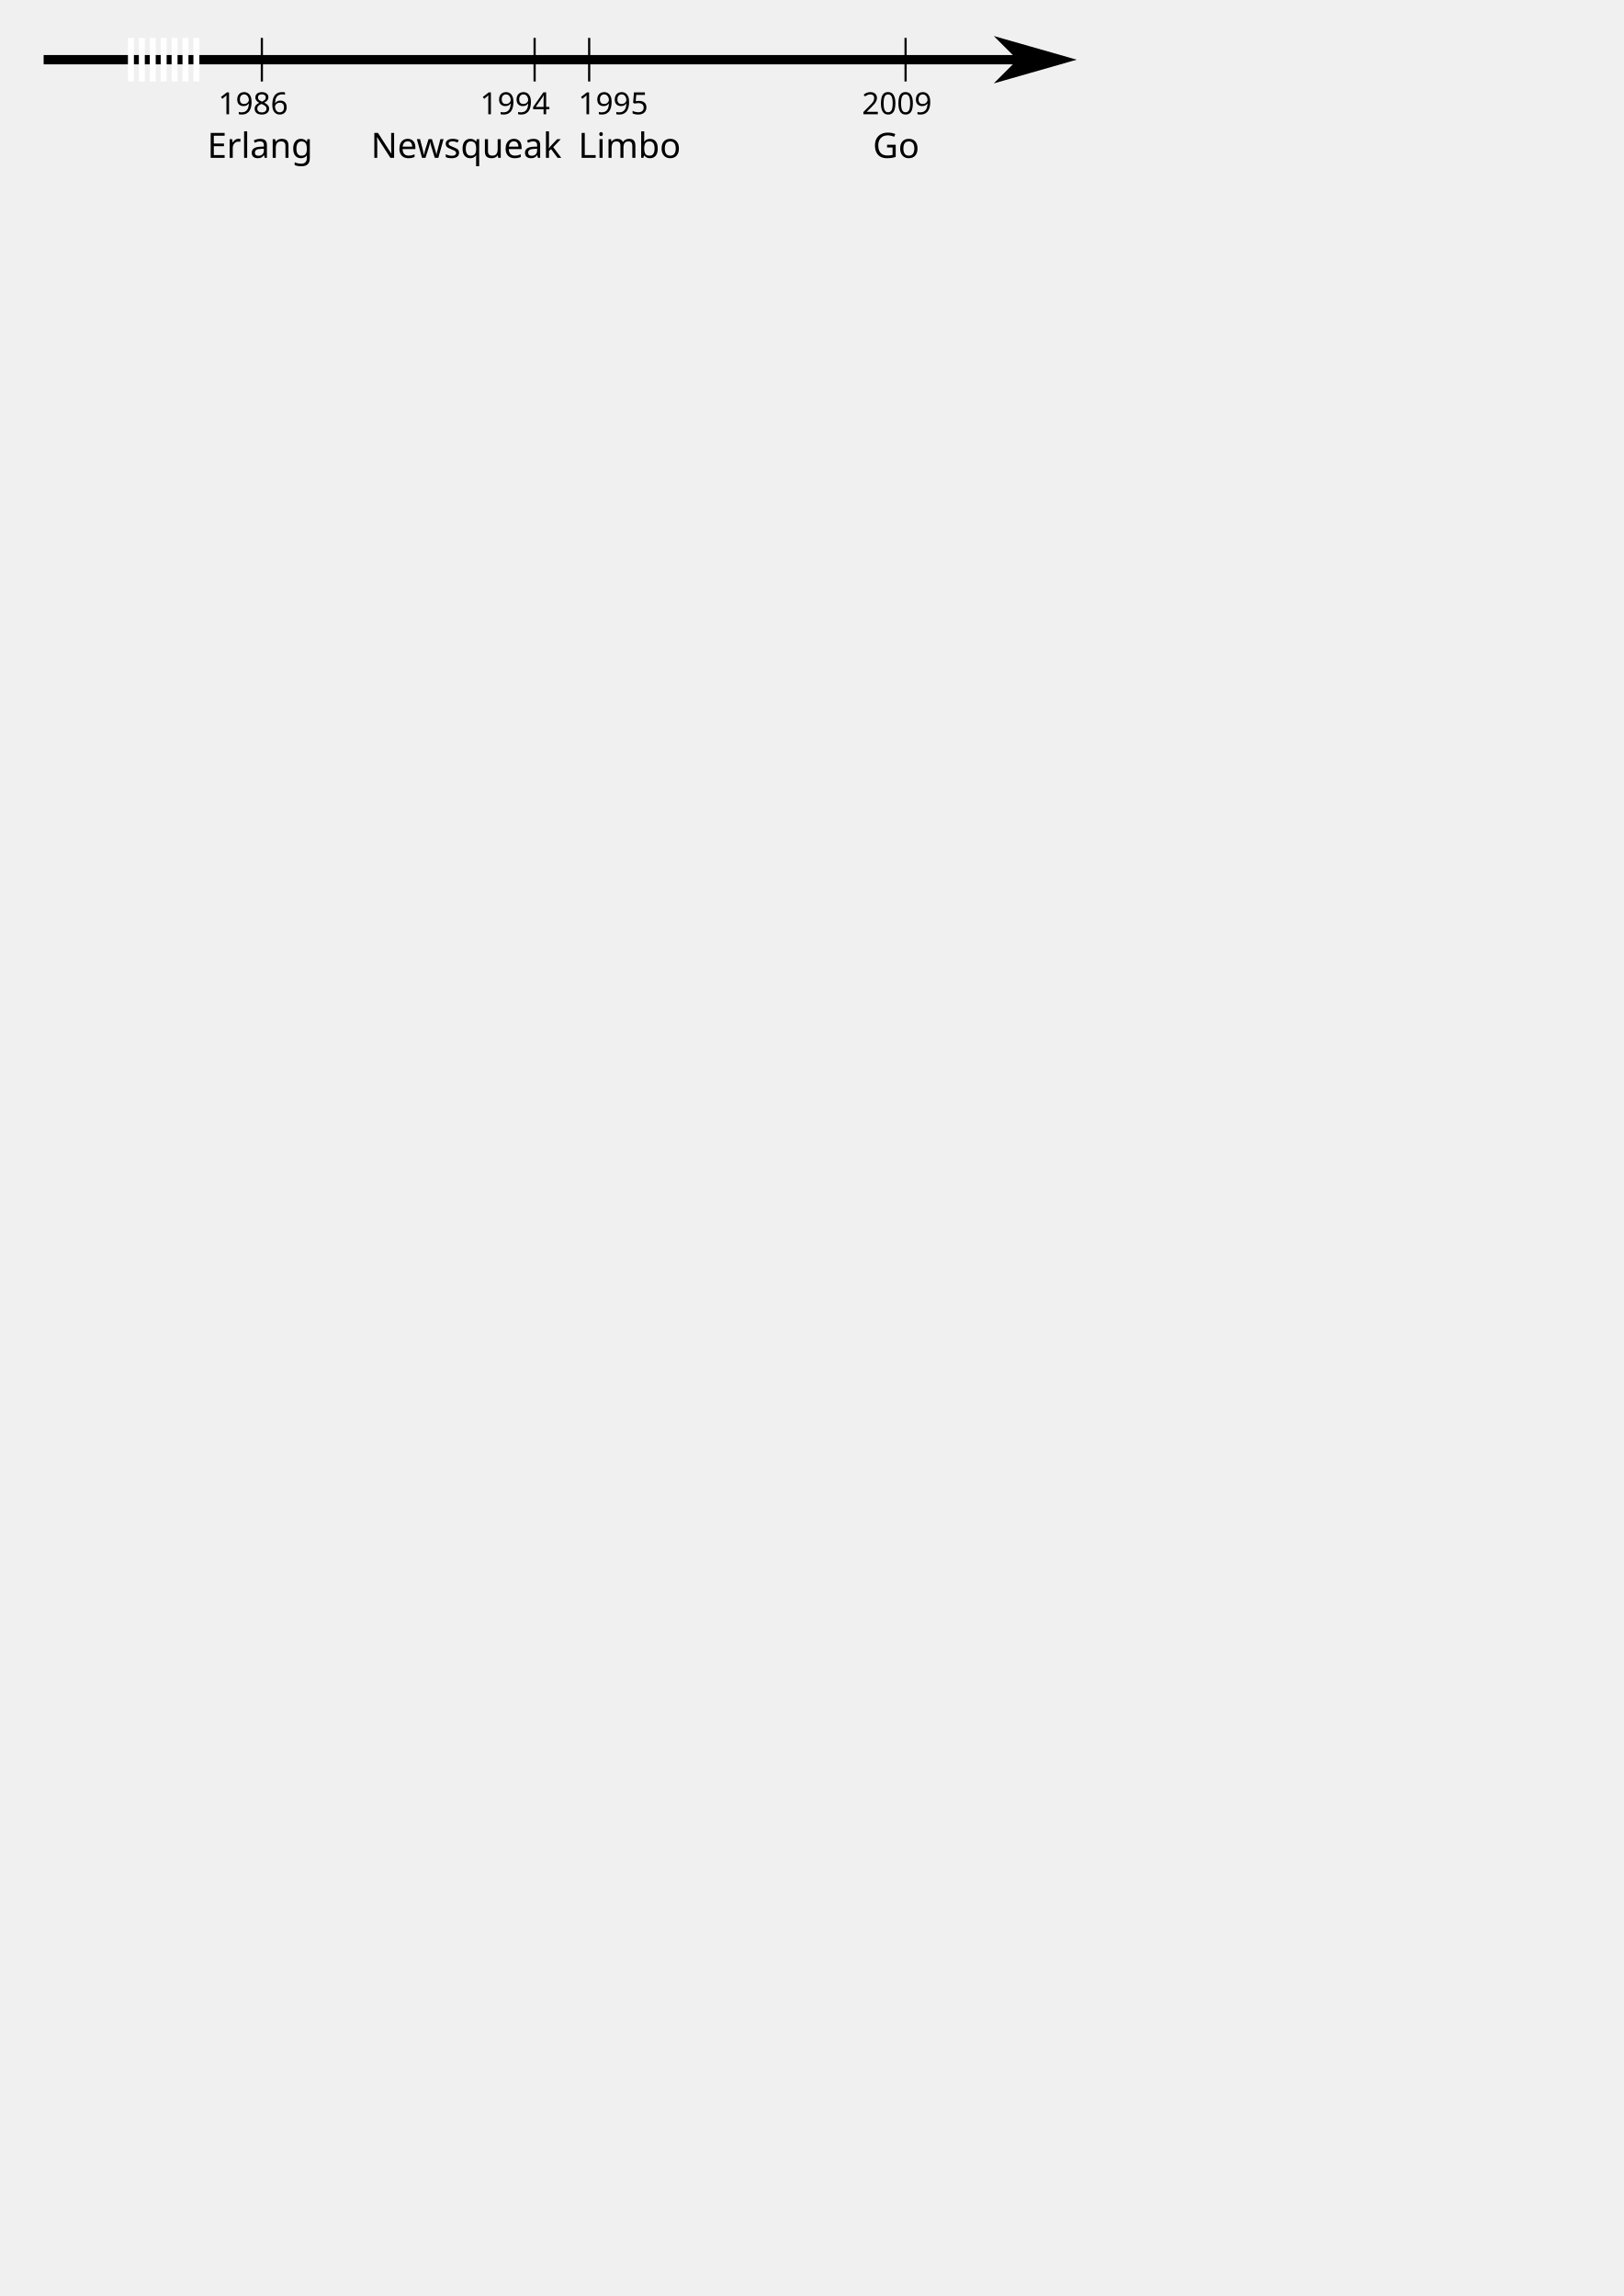
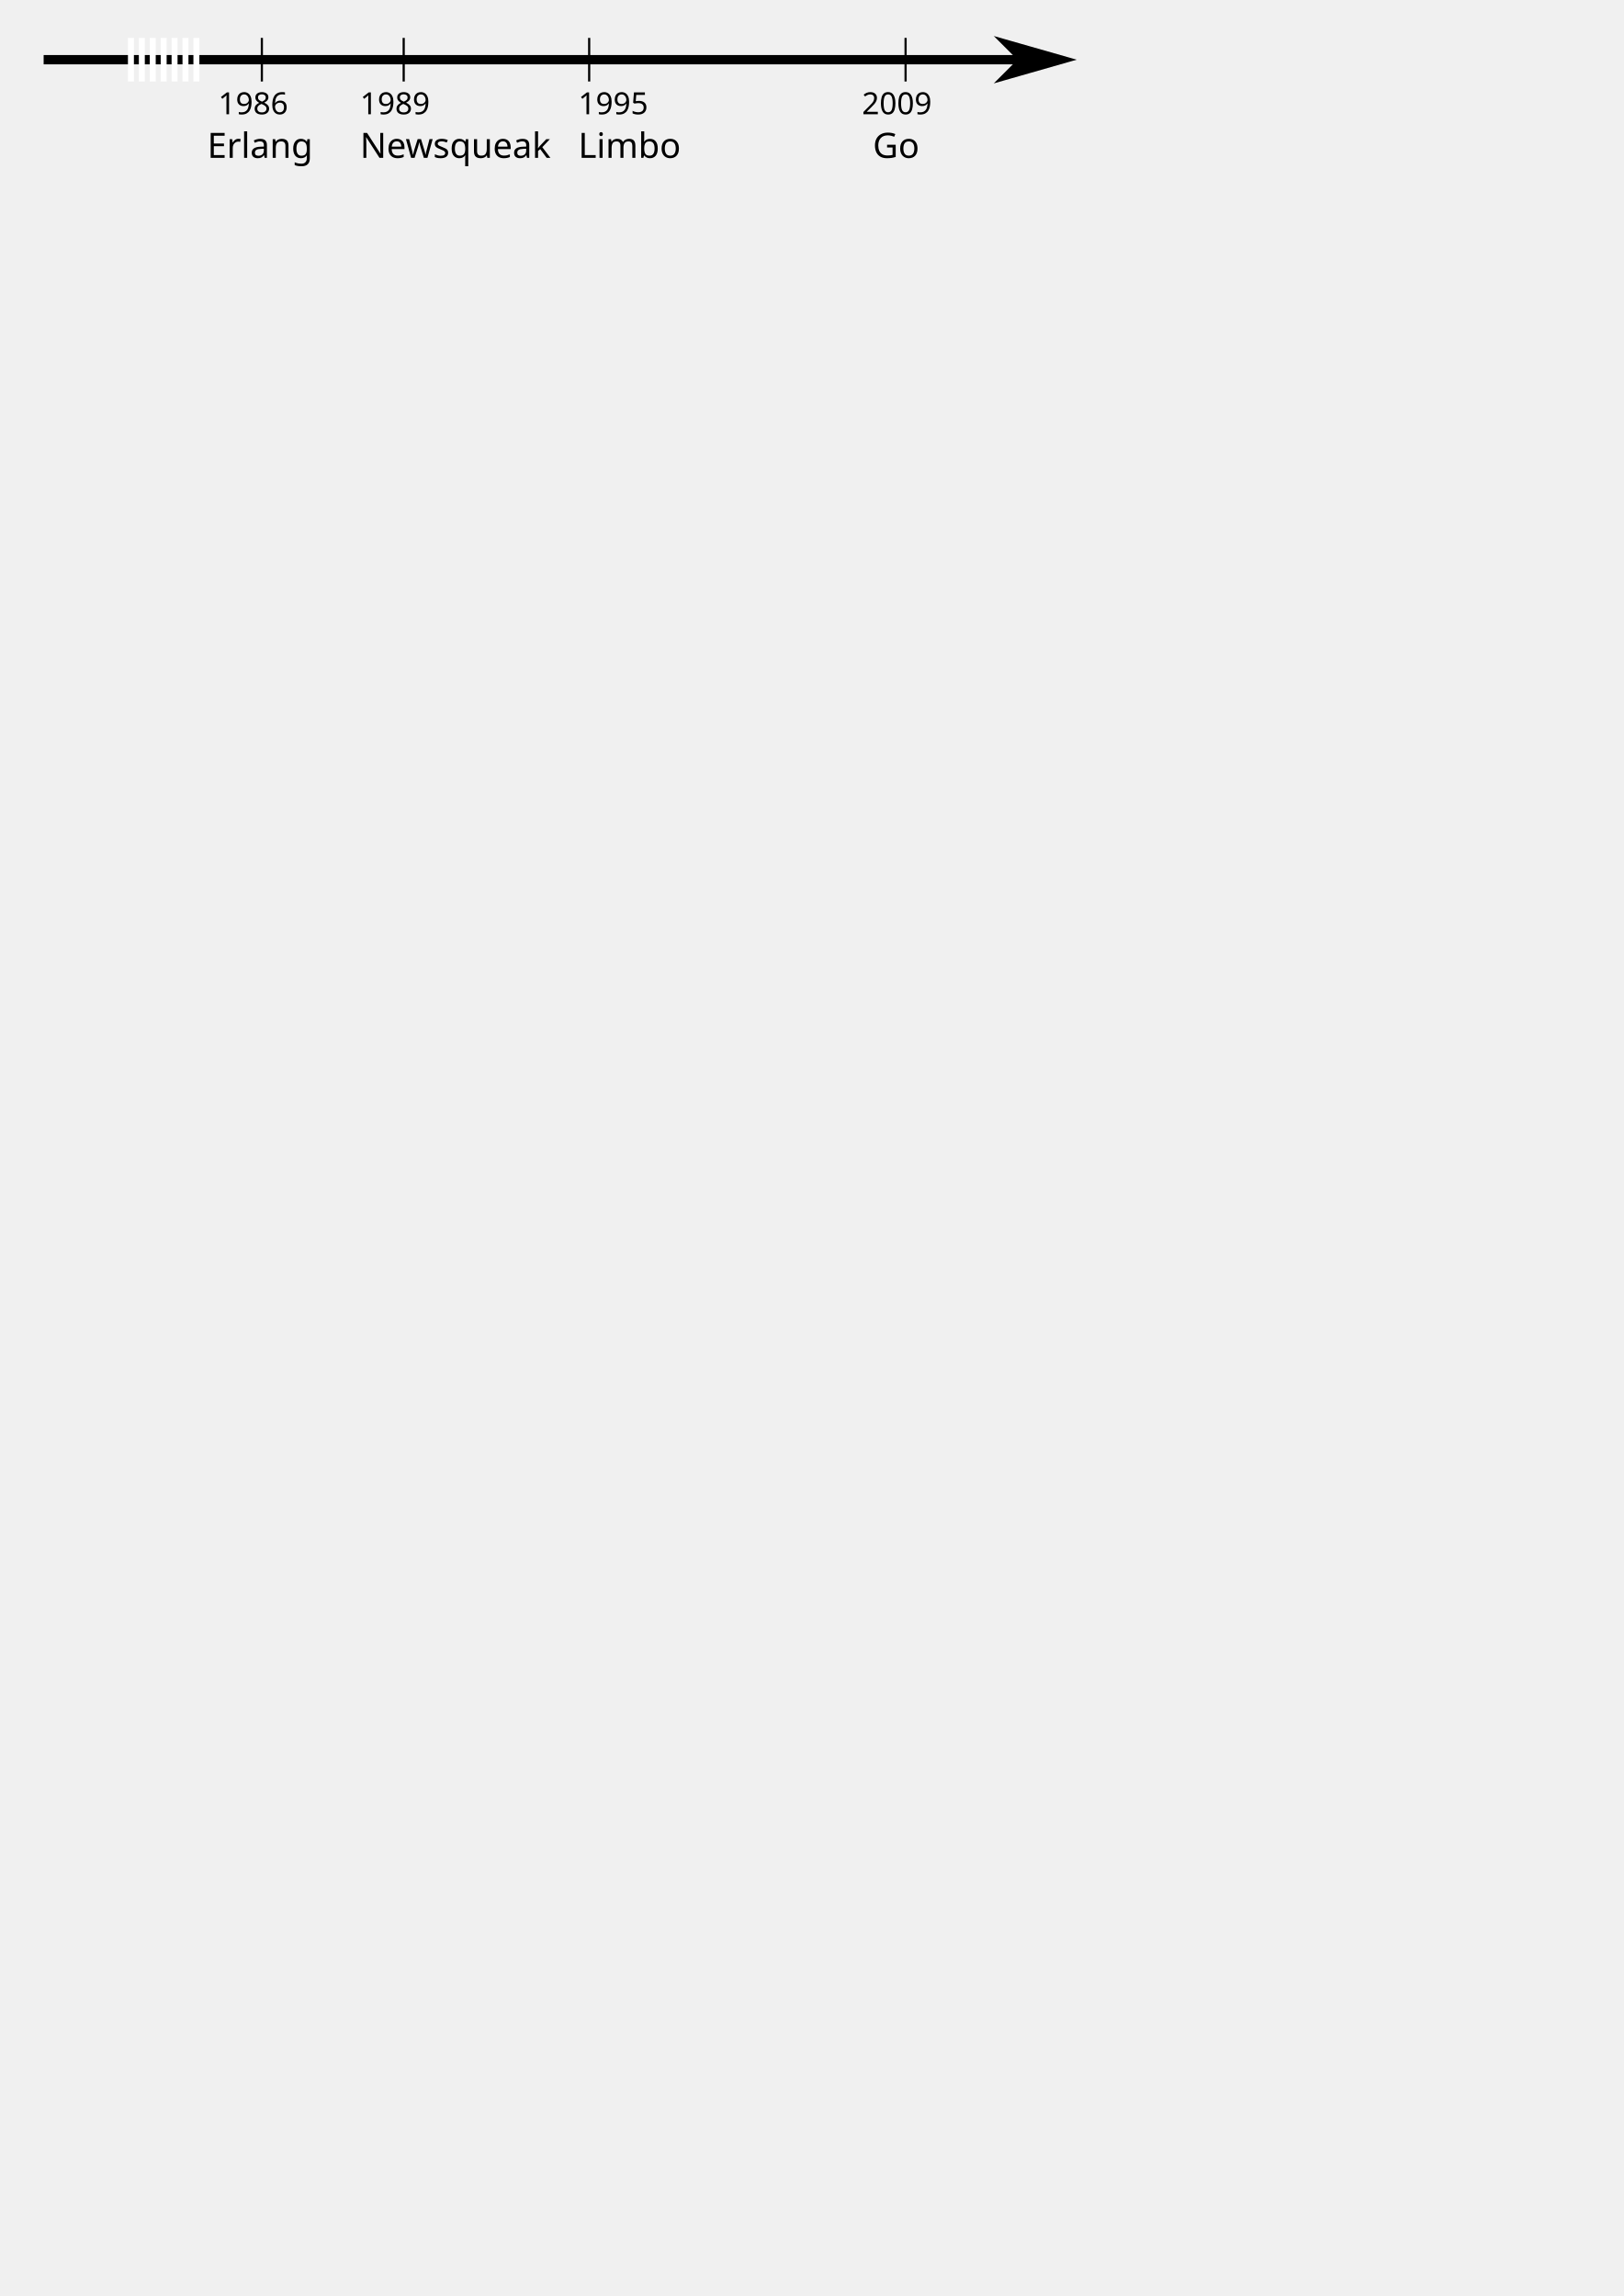
<svg xmlns="http://www.w3.org/2000/svg" width="744.094" height="1052.362" id="svg2" version="1.1">
  <defs id="defs4">
    <marker orient="auto" refY="0.0" refX="0.0" id="Arrow2Send" style="overflow:visible;">
      <path id="path3716" style="font-size:12.0;fill-rule:evenodd;stroke-width:0.625;stroke-linejoin:round;" d="M 8.719,4.034 L -2.207,0.016 L 8.719,-4.002 C 6.973,-1.63 6.983,1.616 8.719,4.034 z " transform="scale(0.3) rotate(180) translate(-2.3,0)" />
    </marker>
    <marker orient="auto" refY="0.0" refX="0.0" id="Arrow2Lend" style="overflow:visible;">
      <path id="path3704" style="font-size:12.0;fill-rule:evenodd;stroke-width:0.625;stroke-linejoin:round;" d="M 8.719,4.034 L -2.207,0.016 L 8.719,-4.002 C 6.973,-1.63 6.983,1.616 8.719,4.034 z " transform="scale(1.1) rotate(180) translate(1,0)" />
    </marker>
    <marker orient="auto" refY="0.0" refX="0.0" id="Arrow1Mend" style="overflow:visible;">
      <path id="path3713" d="M 0.0,0.0 L 5.0,-5.0 L -12.5,0.0 L 5.0,5.0 L 0.0,0.0 z " style="fill-rule:evenodd;stroke:#000000;stroke-width:1.0pt;marker-start:none;" transform="scale(0.4) rotate(180) translate(10,0)" />
    </marker>
    <marker orient="auto" refY="0.0" refX="0.0" id="Arrow1Lend" style="overflow:visible;">
      <path id="path3707" d="M 0.0,0.0 L 5.0,-5.0 L -12.5,0.0 L 5.0,5.0 L 0.0,0.0 z " style="fill-rule:evenodd;stroke:#000000;stroke-width:1.0pt;marker-start:none;" transform="scale(0.8) rotate(180) translate(12.5,0)" />
    </marker>
    <marker orient="auto" refY="0" refX="0" id="Arrow1Mend-2" style="overflow:visible">
      <path id="path3713-9" d="M 0,0 5,-5 -12.5,0 5,5 0,0 z" style="fill-rule:evenodd;stroke:#000000;stroke-width:1pt;marker-start:none" transform="matrix(-0.4,0,0,-0.4,-4,0)" />
    </marker>
    <marker orient="auto" refY="0" refX="0" id="Arrow1Mend-1" style="overflow:visible">
      <path id="path3713-1" d="M 0,0 5,-5 -12.5,0 5,5 0,0 z" style="fill-rule:evenodd;stroke:#000000;stroke-width:1pt;marker-start:none" transform="matrix(-0.4,0,0,-0.4,-4,0)" />
    </marker>
  </defs>
  <g id="layer1">
    <rect style="fill:none" id="rect2822" width="58.571" height="40" x="88.571" y="106.648" ry="11.429" />
    <rect style="fill:none" id="rect2824" width="31.429" height="37.143" x="85.714" y="103.791" ry="11.429" />
    <rect style="fill:none" id="rect2826-8" width="38.571" height="31.429" x="205.964" y="76.898" ry="11.429" />
    <rect style="fill:none" id="rect2826-85" width="38.571" height="31.429" x="277.393" y="74.041" ry="11.429" />
    <text xml:space="preserve" style="font-size:16px;font-style:normal;font-variant:normal;font-weight:normal;font-stretch:normal;text-align:start;line-height:125%;writing-mode:lr-tb;text-anchor:start;fill:#000000;fill-opacity:1;stroke:none;font-family:Droid Serif;-inkscape-font-specification:Droid Serif" x="227.143" y="121.648" id="text3657">
      <tspan id="tspan3659" x="227.143" y="121.648" />
    </text>
    <rect style="fill:none" id="rect2826-84" width="38.571" height="31.429" x="359.286" y="42.612" ry="11.429" />
-     <text xml:space="preserve" style="font-size:16px;font-style:normal;font-variant:normal;font-weight:normal;font-stretch:normal;text-align:start;line-height:125%;writing-mode:lr-tb;text-anchor:start;fill:#000000;fill-opacity:1;stroke:none;font-family:Droid Serif;-inkscape-font-specification:Droid Serif" x="170" y="72.362" id="text5075">
-       <tspan x="170" y="72.362" id="tspan2897">Newsqueak</tspan>
-       <tspan x="170" y="92.362" id="tspan2901" />
+     <text xml:space="preserve" style="font-size:16px;font-style:normal;font-variant:normal;font-weight:normal;font-stretch:normal;text-align:start;line-height:125%;writing-mode:lr-tb;text-anchor:start;fill:#000000;fill-opacity:1;stroke:none;font-family:Droid Serif;-inkscape-font-specification:Droid Serif" x="165" y="72.362" id="text5075">
+       <tspan x="165" y="72.362" id="tspan2897">Newsqueak</tspan>
+       <tspan x="165" y="92.362" id="tspan2901" />
    </text>
    <path style="fill:none;stroke:#000000;stroke-width:4.277px;stroke-linecap:butt;stroke-linejoin:miter;stroke-opacity:1;marker-start:none;marker-end:url(#Arrow1Mend)" d="m 20,27.362 c 365.8,0 465,0 465,0" id="path2894" />
    <text xml:space="preserve" style="font-size:16px;font-style:normal;font-variant:normal;font-weight:normal;font-stretch:normal;text-align:start;line-height:125%;writing-mode:lr-tb;text-anchor:start;fill:#000000;fill-opacity:1;stroke:none;font-family:Droid Serif;-inkscape-font-specification:Droid Serif" x="265" y="72.362" id="text5075-5">
      <tspan x="265" y="72.362" id="tspan2897-6">Limbo</tspan>
    </text>
    <text xml:space="preserve" style="font-size:16px;font-style:normal;font-variant:normal;font-weight:normal;font-stretch:normal;text-align:start;line-height:125%;writing-mode:lr-tb;text-anchor:start;fill:#000000;fill-opacity:1;stroke:none;font-family:Droid Serif;-inkscape-font-specification:Droid Serif" x="400" y="72.362" id="text5075-5-2">
      <tspan x="400" y="72.362" id="tspan2897-6-7">Go</tspan>
    </text>
    <text xml:space="preserve" style="font-size:16px;font-style:normal;font-variant:normal;font-weight:normal;font-stretch:normal;text-align:start;line-height:125%;writing-mode:lr-tb;text-anchor:start;fill:#000000;fill-opacity:1;stroke:none;font-family:Droid Serif;-inkscape-font-specification:Droid Serif" x="95" y="72.362" id="text5075-5-0">
      <tspan x="95" y="72.362" id="tspan2897-6-9">Erlang</tspan>
    </text>
    <flowRoot xml:space="preserve" id="flowRoot2903" style="fill:black;stroke:none;stroke-opacity:1;stroke-width:1px;stroke-linejoin:miter;stroke-linecap:butt;fill-opacity:1;font-family:Bitstream Vera Sans;font-style:normal;font-weight:normal;font-size:40px">
      <flowRegion id="flowRegion2905">
        <rect id="rect2907" width="465.357" height="56.071" x="30.714" y="14.505" />
      </flowRegion>
      <flowPara id="flowPara2909" />
    </flowRoot>
-     <text xml:space="preserve" style="font-size:16px;font-style:normal;font-variant:normal;font-weight:normal;font-stretch:normal;text-align:start;line-height:125%;writing-mode:lr-tb;text-anchor:start;fill:#000000;fill-opacity:1;stroke:none;font-family:Droid Serif;-inkscape-font-specification:Droid Serif" x="220" y="52.362" id="text5075-59">
-       <tspan x="220" y="52.362" id="tspan2897-7" style="font-size:14px">1994</tspan>
-       <tspan x="220" y="69.862" id="tspan2901-7" />
+     <text xml:space="preserve" style="font-size:16px;font-style:normal;font-variant:normal;font-weight:normal;font-stretch:normal;text-align:start;line-height:125%;writing-mode:lr-tb;text-anchor:start;fill:#000000;fill-opacity:1;stroke:none;font-family:Droid Serif;-inkscape-font-specification:Droid Serif" x="165" y="52.362" id="text5075-59">
+       <tspan x="165" y="52.362" id="tspan2897-7" style="font-size:14px">1989</tspan>
+       <tspan x="165" y="69.862" id="tspan2901-7" />
    </text>
    <text xml:space="preserve" style="font-size:16px;font-style:normal;font-variant:normal;font-weight:normal;font-stretch:normal;text-align:start;line-height:125%;writing-mode:lr-tb;text-anchor:start;fill:#000000;fill-opacity:1;stroke:none;font-family:Droid Serif;-inkscape-font-specification:Droid Serif" x="265" y="52.362" id="text5075-59-8">
      <tspan x="265" y="52.362" id="tspan2897-7-1" style="font-size:14px">1995</tspan>
      <tspan x="265" y="69.862" id="tspan2901-7-2" />
    </text>
-     <path style="fill:none;stroke:#000000;stroke-width:1px;stroke-linecap:butt;stroke-linejoin:miter;stroke-opacity:1" d="m 245,17.362 c 0,20 0,20 0,20" id="path2982" />
+     <path style="fill:none;stroke:#000000;stroke-width:1px;stroke-linecap:butt;stroke-linejoin:miter;stroke-opacity:1" d="m 185,17.362 c 0,20 0,20 0,20" id="path2982" />
    <path style="fill:none;stroke:#000000;stroke-width:1px;stroke-linecap:butt;stroke-linejoin:miter;stroke-opacity:1" d="m 270,17.362 c 0,20 0,20 0,20" id="path2982-6" />
    <path style="fill:none;stroke:#000000;stroke-width:1px;stroke-linecap:butt;stroke-linejoin:miter;stroke-opacity:1" d="m 120,17.362 c 0,20 0,20 0,20" id="path2982-5" />
    <text xml:space="preserve" style="font-size:16px;font-style:normal;font-variant:normal;font-weight:normal;font-stretch:normal;text-align:start;line-height:125%;writing-mode:lr-tb;text-anchor:start;fill:#000000;fill-opacity:1;stroke:none;font-family:Droid Serif;-inkscape-font-specification:Droid Serif" x="100" y="52.362" id="text5075-59-6">
      <tspan x="100" y="52.362" id="tspan2897-7-11" style="font-size:14px">1986</tspan>
      <tspan x="100" y="69.862" id="tspan3056" />
      <tspan x="100" y="87.362" id="tspan2901-7-5" />
    </text>
    <path style="fill:none;stroke:#000000;stroke-width:1px;stroke-linecap:butt;stroke-linejoin:miter;stroke-opacity:1" d="m 415,17.362 c 0,20 0,20 0,20" id="path2982-5-9" />
    <text xml:space="preserve" style="font-size:16px;font-style:normal;font-variant:normal;font-weight:normal;font-stretch:normal;text-align:start;line-height:125%;writing-mode:lr-tb;text-anchor:start;fill:#000000;fill-opacity:1;stroke:none;font-family:Droid Serif;-inkscape-font-specification:Droid Serif" x="395" y="52.362" id="text5075-59-8-8">
      <tspan x="395" y="52.362" id="tspan2897-7-1-4" style="font-size:14px">2009</tspan>
      <tspan x="395" y="69.862" id="tspan2901-7-2-8" />
    </text>
    <path style="fill:none;stroke:#ffffff;stroke-width:2.726px;stroke-linecap:butt;stroke-linejoin:miter;stroke-opacity:1" d="m 90,17.362 0,20" id="path3693" />
    <path style="fill:none;stroke:#ffffff;stroke-width:2.726px;stroke-linecap:butt;stroke-linejoin:miter;stroke-opacity:1" d="m 60,17.362 0,20" id="path3693-1" />
    <path style="fill:none;stroke:#ffffff;stroke-width:2.726px;stroke-linecap:butt;stroke-linejoin:miter;stroke-opacity:1" d="m 65,17.362 0,20" id="path3693-11" />
    <path style="fill:none;stroke:#ffffff;stroke-width:2.726px;stroke-linecap:butt;stroke-linejoin:miter;stroke-opacity:1" d="m 70,17.362 0,20" id="path3693-7" />
    <path style="fill:none;stroke:#ffffff;stroke-width:2.726px;stroke-linecap:butt;stroke-linejoin:miter;stroke-opacity:1" d="m 75,17.362 0,20" id="path3693-6" />
    <path style="fill:none;stroke:#ffffff;stroke-width:2.726px;stroke-linecap:butt;stroke-linejoin:miter;stroke-opacity:1" d="m 85,17.362 0,20" id="path3693-9" />
    <path style="fill:none;stroke:#ffffff;stroke-width:2.726px;stroke-linecap:butt;stroke-linejoin:miter;stroke-opacity:1" d="m 80,17.362 0,20" id="path3693-8" />
  </g>
</svg>
